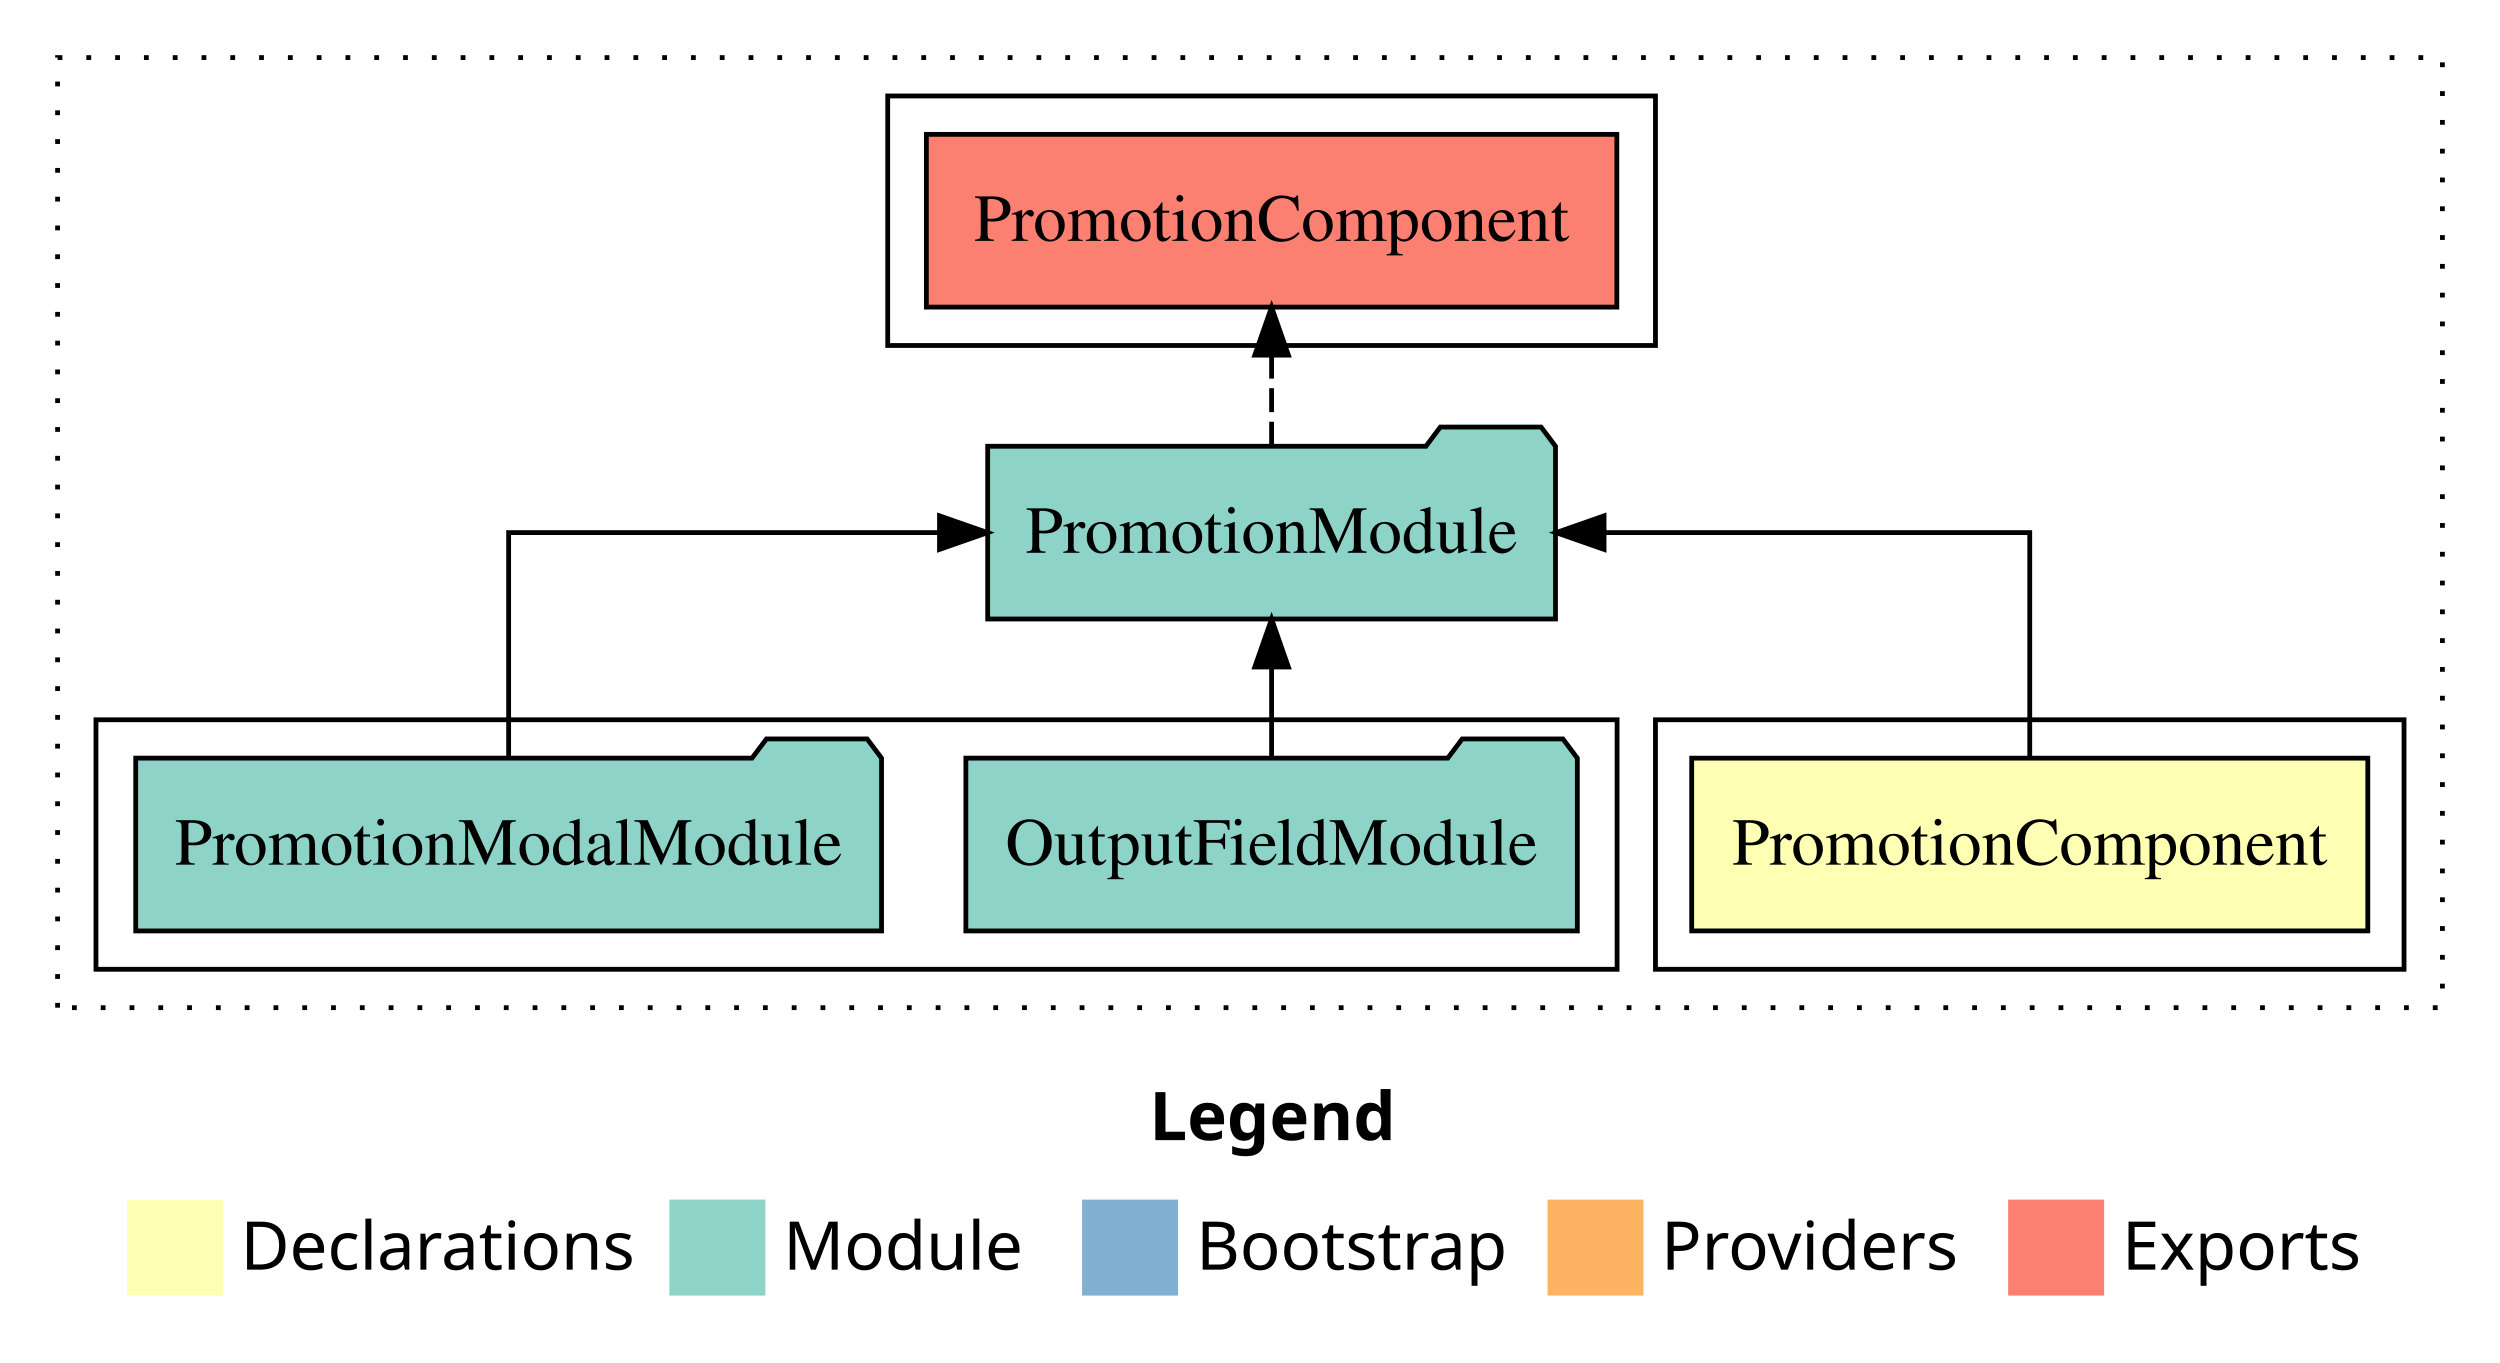
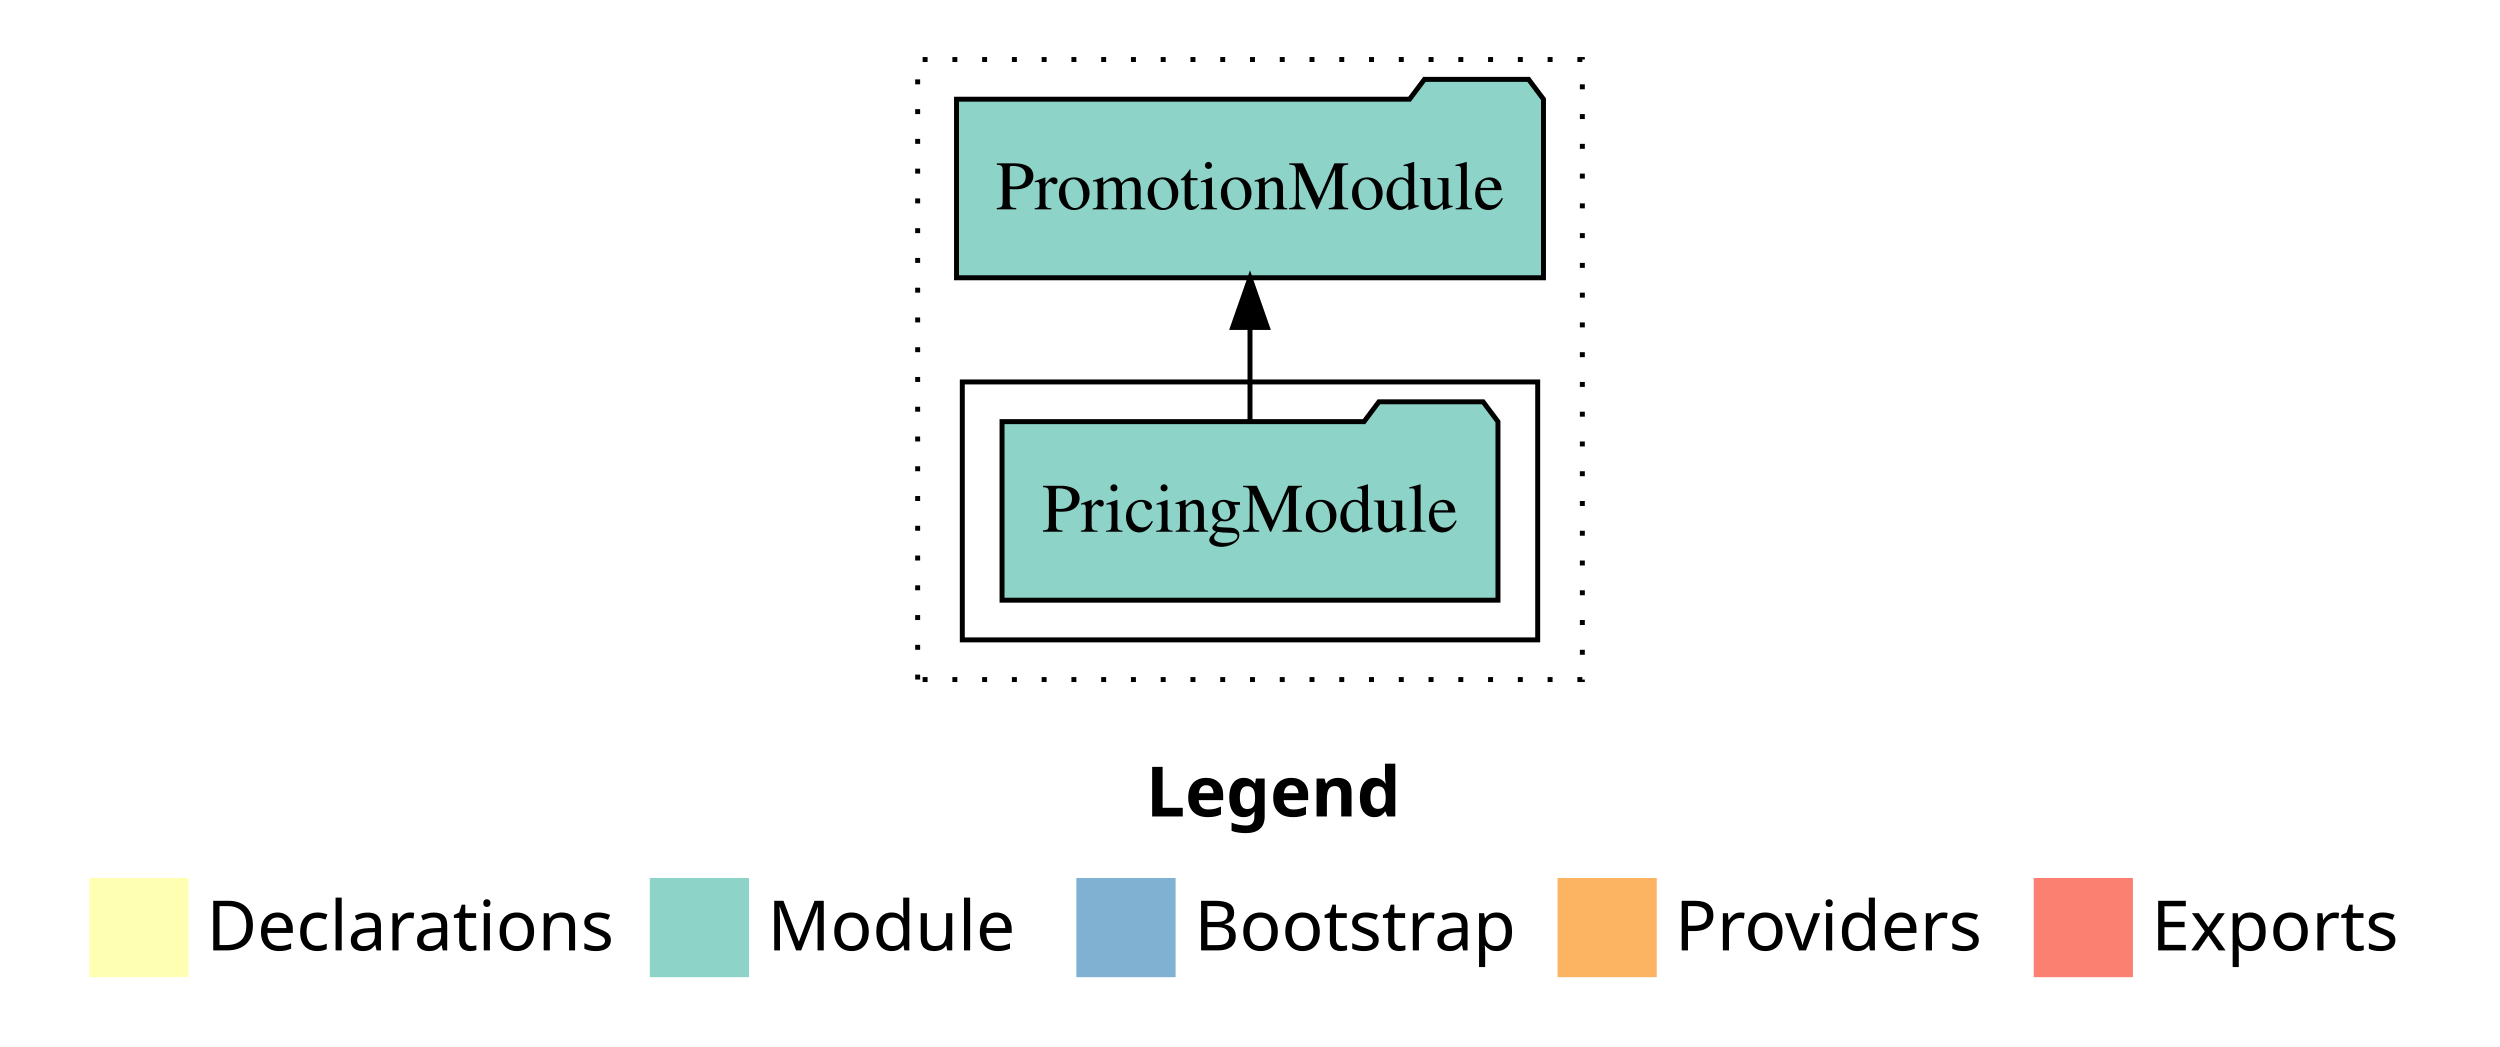
- <svg xmlns="http://www.w3.org/2000/svg" width="521pt" height="284pt" viewBox="0.00 0.00 521.00 284.00">
-   <g id="graph0" class="graph" transform="scale(1 1) rotate(0) translate(4 280)">
-     <polygon fill="#ffffff" stroke="transparent" points="-4,4 -4,-280 517,-280 517,4 -4,4" />
-     <text text-anchor="start" x="235.509" y="-42.4" font-family="sans-serif" font-weight="bold" font-size="14.00" fill="#000000">Legend</text>
-     <polygon fill="#ffffb3" stroke="transparent" points="22.5,-10 22.5,-30 42.5,-30 42.5,-10 22.5,-10" />
-     <text text-anchor="start" x="46.129" y="-15.4" font-family="sans-serif" font-size="14.00" fill="#000000">  Declarations</text>
-     <polygon fill="#8dd3c7" stroke="transparent" points="135.5,-10 135.5,-30 155.5,-30 155.5,-10 135.5,-10" />
-     <text text-anchor="start" x="159.225" y="-15.4" font-family="sans-serif" font-size="14.00" fill="#000000">  Module</text>
-     <polygon fill="#80b1d3" stroke="transparent" points="221.5,-10 221.5,-30 241.5,-30 241.5,-10 221.5,-10" />
-     <text text-anchor="start" x="245.281" y="-15.4" font-family="sans-serif" font-size="14.00" fill="#000000">  Bootstrap</text>
-     <polygon fill="#fdb462" stroke="transparent" points="318.5,-10 318.5,-30 338.5,-30 338.5,-10 318.5,-10" />
-     <text text-anchor="start" x="342.173" y="-15.4" font-family="sans-serif" font-size="14.00" fill="#000000">  Providers</text>
-     <polygon fill="#fb8072" stroke="transparent" points="414.5,-10 414.5,-30 434.5,-30 434.5,-10 414.5,-10" />
-     <text text-anchor="start" x="438.226" y="-15.4" font-family="sans-serif" font-size="14.00" fill="#000000">  Exports</text>
+ <svg xmlns="http://www.w3.org/2000/svg" width="504pt" height="211pt" viewBox="0.00 0.00 504.00 211.00">
+   <g id="graph0" class="graph" transform="scale(1 1) rotate(0) translate(4 207)">
+     <polygon fill="#ffffff" stroke="transparent" points="-4,4 -4,-207 500,-207 500,4 -4,4" />
+     <text text-anchor="start" x="227.009" y="-42.4" font-family="sans-serif" font-weight="bold" font-size="14.00" fill="#000000">Legend</text>
+     <polygon fill="#ffffb3" stroke="transparent" points="14,-10 14,-30 34,-30 34,-10 14,-10" />
+     <text text-anchor="start" x="37.629" y="-15.4" font-family="sans-serif" font-size="14.00" fill="#000000">  Declarations</text>
+     <polygon fill="#8dd3c7" stroke="transparent" points="127,-10 127,-30 147,-30 147,-10 127,-10" />
+     <text text-anchor="start" x="150.725" y="-15.4" font-family="sans-serif" font-size="14.00" fill="#000000">  Module</text>
+     <polygon fill="#80b1d3" stroke="transparent" points="213,-10 213,-30 233,-30 233,-10 213,-10" />
+     <text text-anchor="start" x="236.781" y="-15.4" font-family="sans-serif" font-size="14.00" fill="#000000">  Bootstrap</text>
+     <polygon fill="#fdb462" stroke="transparent" points="310,-10 310,-30 330,-30 330,-10 310,-10" />
+     <text text-anchor="start" x="333.673" y="-15.4" font-family="sans-serif" font-size="14.00" fill="#000000">  Providers</text>
+     <polygon fill="#fb8072" stroke="transparent" points="406,-10 406,-30 426,-30 426,-10 406,-10" />
+     <text text-anchor="start" x="429.726" y="-15.4" font-family="sans-serif" font-size="14.00" fill="#000000">  Exports</text>
    <g id="clust1" class="cluster">
-       <polygon fill="none" stroke="#000000" stroke-dasharray="1,5" points="8,-70 8,-268 505,-268 505,-70 8,-70" />
+       <polygon fill="none" stroke="#000000" stroke-dasharray="1,5" points="181,-70 181,-195 315,-195 315,-70 181,-70" />
    </g>
-     <g id="clust2" class="cluster">
-       <polygon fill="none" stroke="#000000" points="341,-78 341,-130 497,-130 497,-78 341,-78" />
-     </g>
-     <g id="clust4" class="cluster">
-       <polygon fill="none" stroke="#000000" points="16,-78 16,-130 333,-130 333,-78 16,-78" />
-     </g>
-     <g id="clust5" class="cluster">
-       <polygon fill="none" stroke="#000000" points="181,-208 181,-260 341,-260 341,-208 181,-208" />
+     <g id="clust3" class="cluster">
+       <polygon fill="none" stroke="#000000" points="190,-78 190,-130 306,-130 306,-78 190,-78" />
    </g>
    <g id="node1" class="node">
-       <polygon fill="#ffffb3" stroke="#000000" points="489.448,-122 348.552,-122 348.552,-86 489.448,-86 489.448,-122" />
-       <text text-anchor="middle" x="419" y="-99.8" font-family="Times,serif" font-size="14.00" fill="#000000">PromotionComponent</text>
+       <polygon fill="#8dd3c7" stroke="#000000" points="297.989,-122 294.989,-126 273.989,-126 270.989,-122 198.011,-122 198.011,-86 297.989,-86 297.989,-122" />
+       <text text-anchor="middle" x="248" y="-99.8" font-family="Times,serif" font-size="14.00" fill="#000000">PricingModule</text>
    </g>
    <g id="node2" class="node">
-       <polygon fill="#8dd3c7" stroke="#000000" points="320.165,-187 317.165,-191 296.165,-191 293.165,-187 201.835,-187 201.835,-151 320.165,-151 320.165,-187" />
-       <text text-anchor="middle" x="261" y="-164.8" font-family="Times,serif" font-size="14.00" fill="#000000">PromotionModule</text>
+       <polygon fill="#8dd3c7" stroke="#000000" points="307.165,-187 304.165,-191 283.165,-191 280.165,-187 188.835,-187 188.835,-151 307.165,-151 307.165,-187" />
+       <text text-anchor="middle" x="248" y="-164.8" font-family="Times,serif" font-size="14.00" fill="#000000">PromotionModule</text>
    </g>
    <g id="edge1" class="edge">
-       <path fill="none" stroke="#000000" d="M419,-122.106C419,-141.339 419,-169 419,-169 419,-169 330.283,-169 330.283,-169" />
-       <polygon fill="#000000" stroke="#000000" points="330.283,-165.5 320.283,-169 330.283,-172.5 330.283,-165.5" />
-     </g>
-     <g id="node5" class="node">
-       <polygon fill="#fb8072" stroke="#000000" points="332.947,-252 189.053,-252 189.053,-216 332.947,-216 332.947,-252" />
-       <text text-anchor="middle" x="261" y="-229.8" font-family="Times,serif" font-size="14.00" fill="#000000">PromotionComponent </text>
-     </g>
-     <g id="edge4" class="edge">
-       <path fill="none" stroke="#000000" stroke-dasharray="5,2" d="M261,-187.106C261,-187.106 261,-205.991 261,-205.991" />
-       <polygon fill="#000000" stroke="#000000" points="257.5,-205.991 261,-215.991 264.5,-205.991 257.5,-205.991" />
-     </g>
-     <g id="node3" class="node">
-       <polygon fill="#8dd3c7" stroke="#000000" points="324.716,-122 321.716,-126 300.716,-126 297.716,-122 197.284,-122 197.284,-86 324.716,-86 324.716,-122" />
-       <text text-anchor="middle" x="261" y="-99.8" font-family="Times,serif" font-size="14.00" fill="#000000">OutputFieldModule</text>
-     </g>
-     <g id="edge2" class="edge">
-       <path fill="none" stroke="#000000" d="M261,-122.106C261,-122.106 261,-140.991 261,-140.991" />
-       <polygon fill="#000000" stroke="#000000" points="257.5,-140.991 261,-150.991 264.5,-140.991 257.5,-140.991" />
-     </g>
-     <g id="node4" class="node">
-       <polygon fill="#8dd3c7" stroke="#000000" points="179.715,-122 176.715,-126 155.715,-126 152.715,-122 24.285,-122 24.285,-86 179.715,-86 179.715,-122" />
-       <text text-anchor="middle" x="102" y="-99.8" font-family="Times,serif" font-size="14.00" fill="#000000">PromotionModalModule</text>
-     </g>
-     <g id="edge3" class="edge">
-       <path fill="none" stroke="#000000" d="M102,-122.106C102,-141.339 102,-169 102,-169 102,-169 191.794,-169 191.794,-169" />
-       <polygon fill="#000000" stroke="#000000" points="191.794,-172.5 201.794,-169 191.794,-165.5 191.794,-172.5" />
+       <path fill="none" stroke="#000000" d="M248,-122.106C248,-122.106 248,-140.991 248,-140.991" />
+       <polygon fill="#000000" stroke="#000000" points="244.5,-140.991 248,-150.991 251.5,-140.991 244.5,-140.991" />
    </g>
  </g>
</svg>
